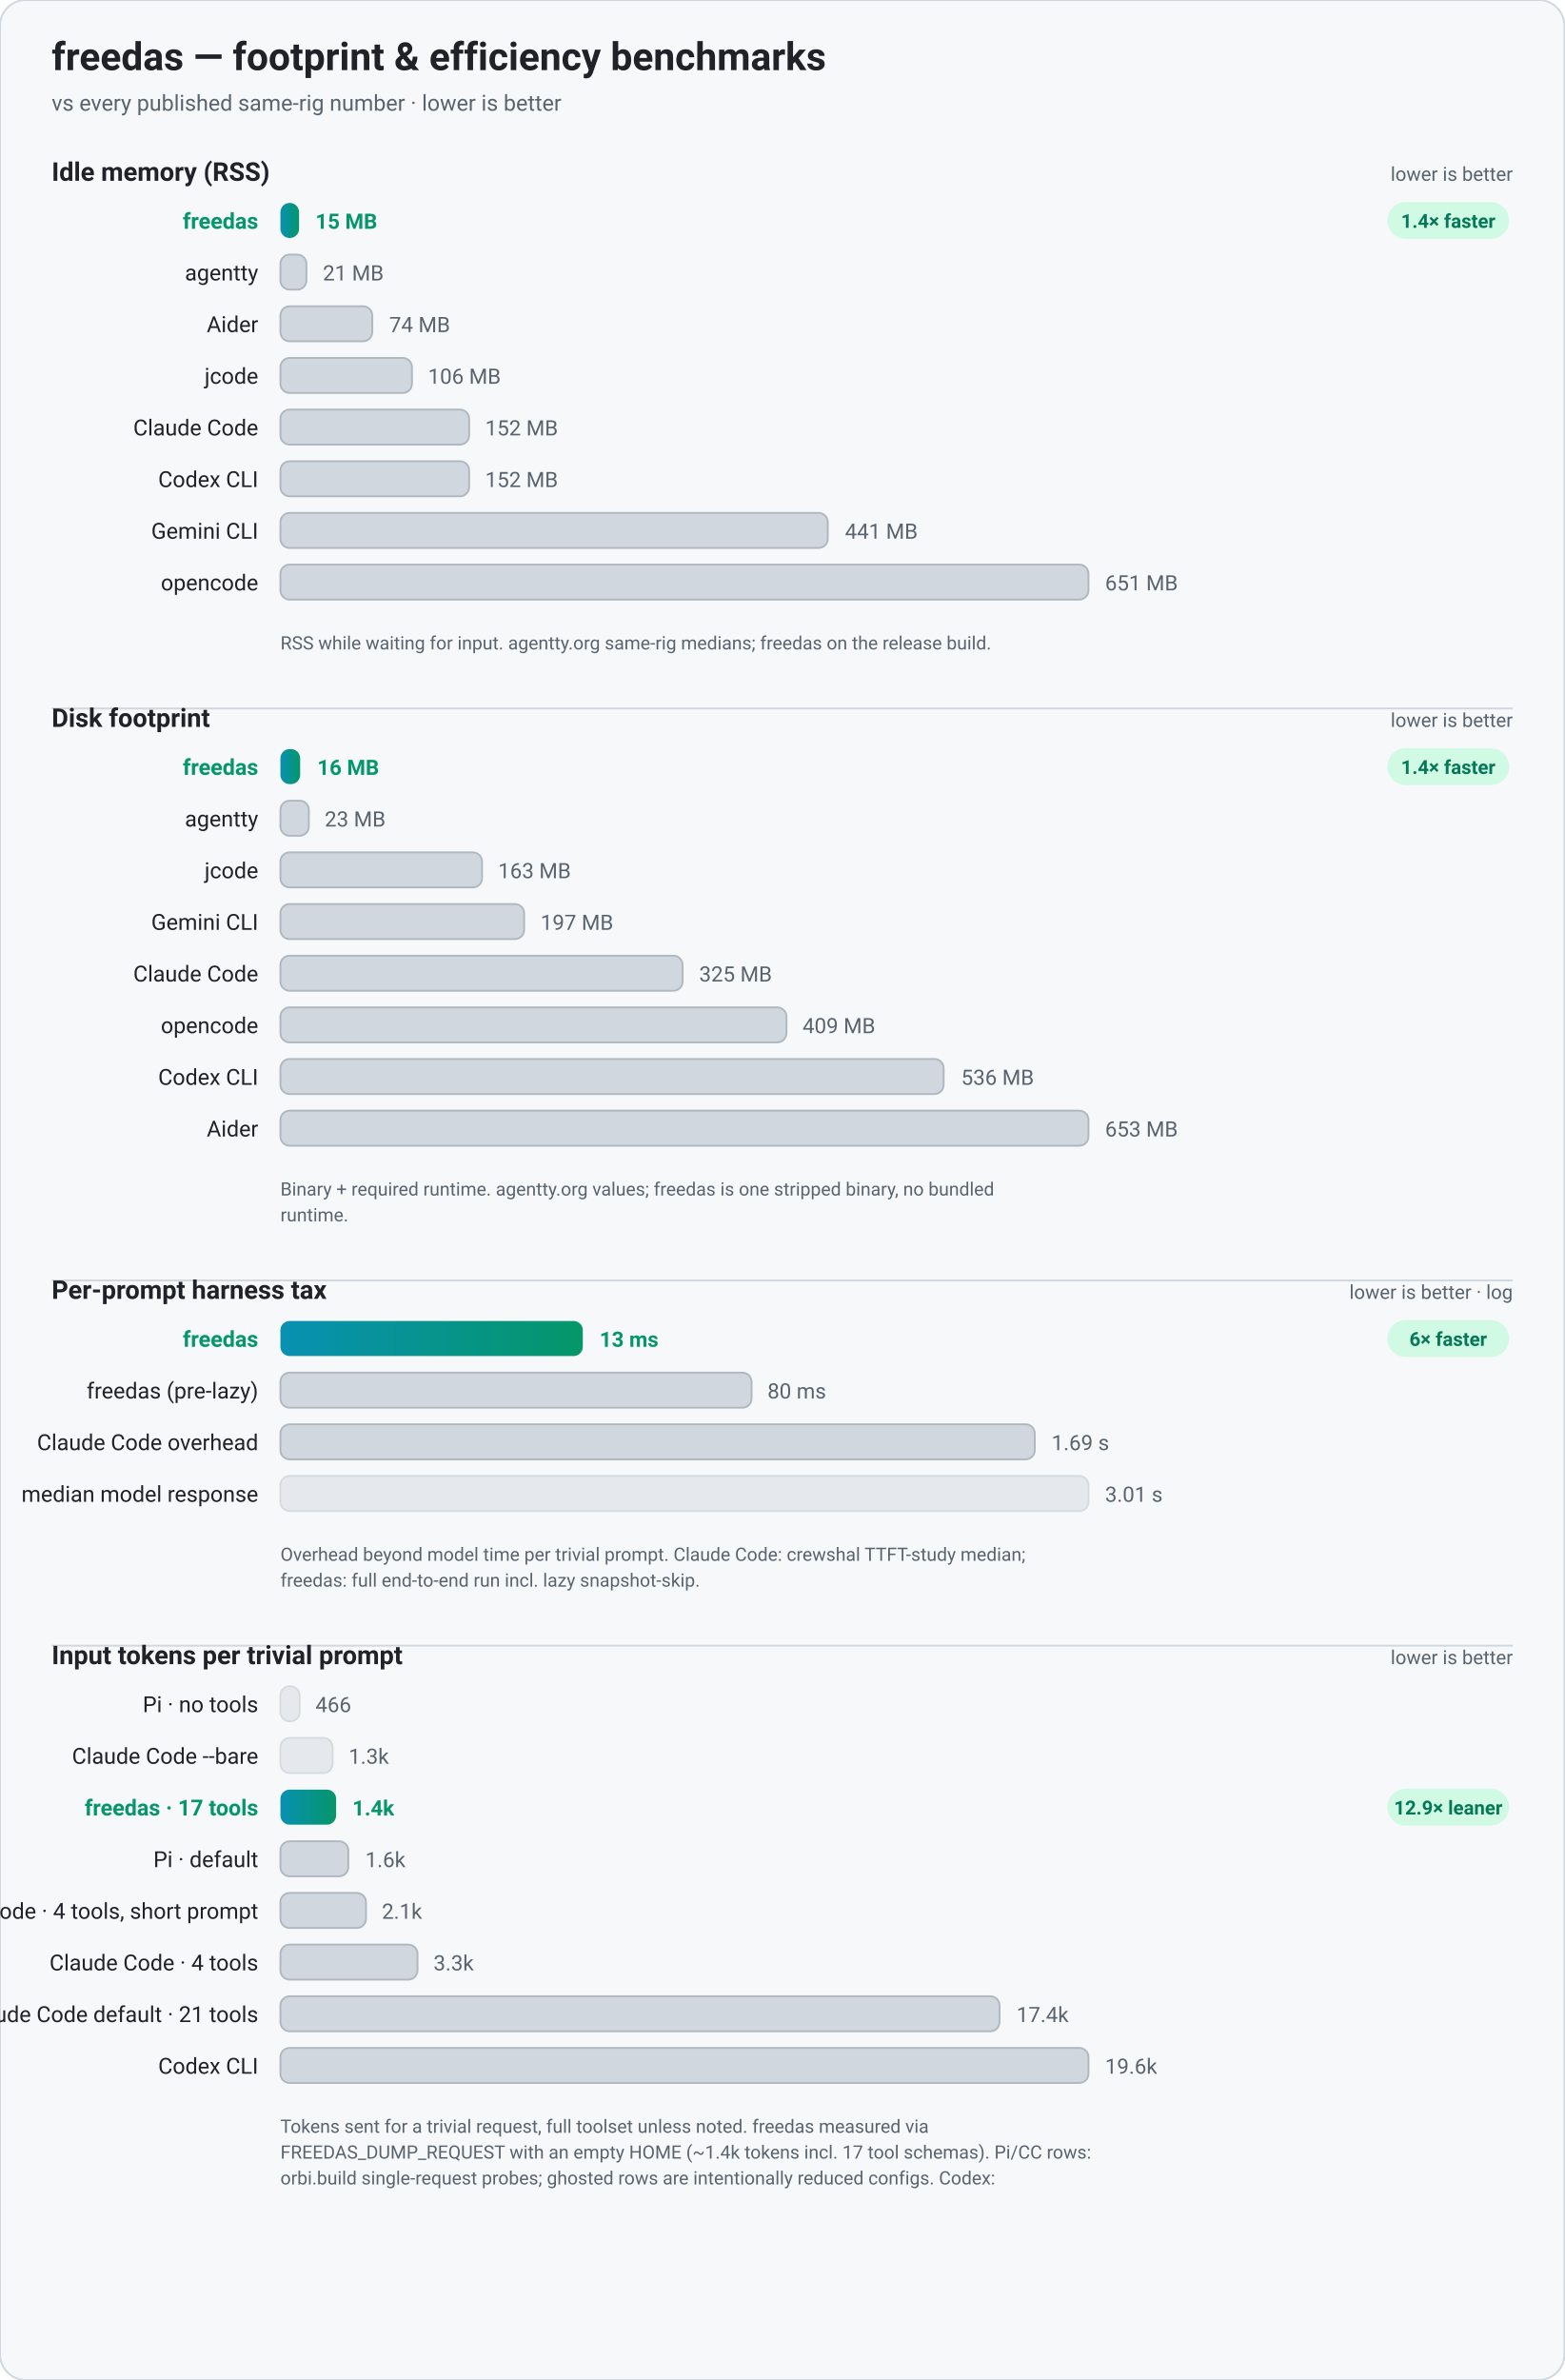
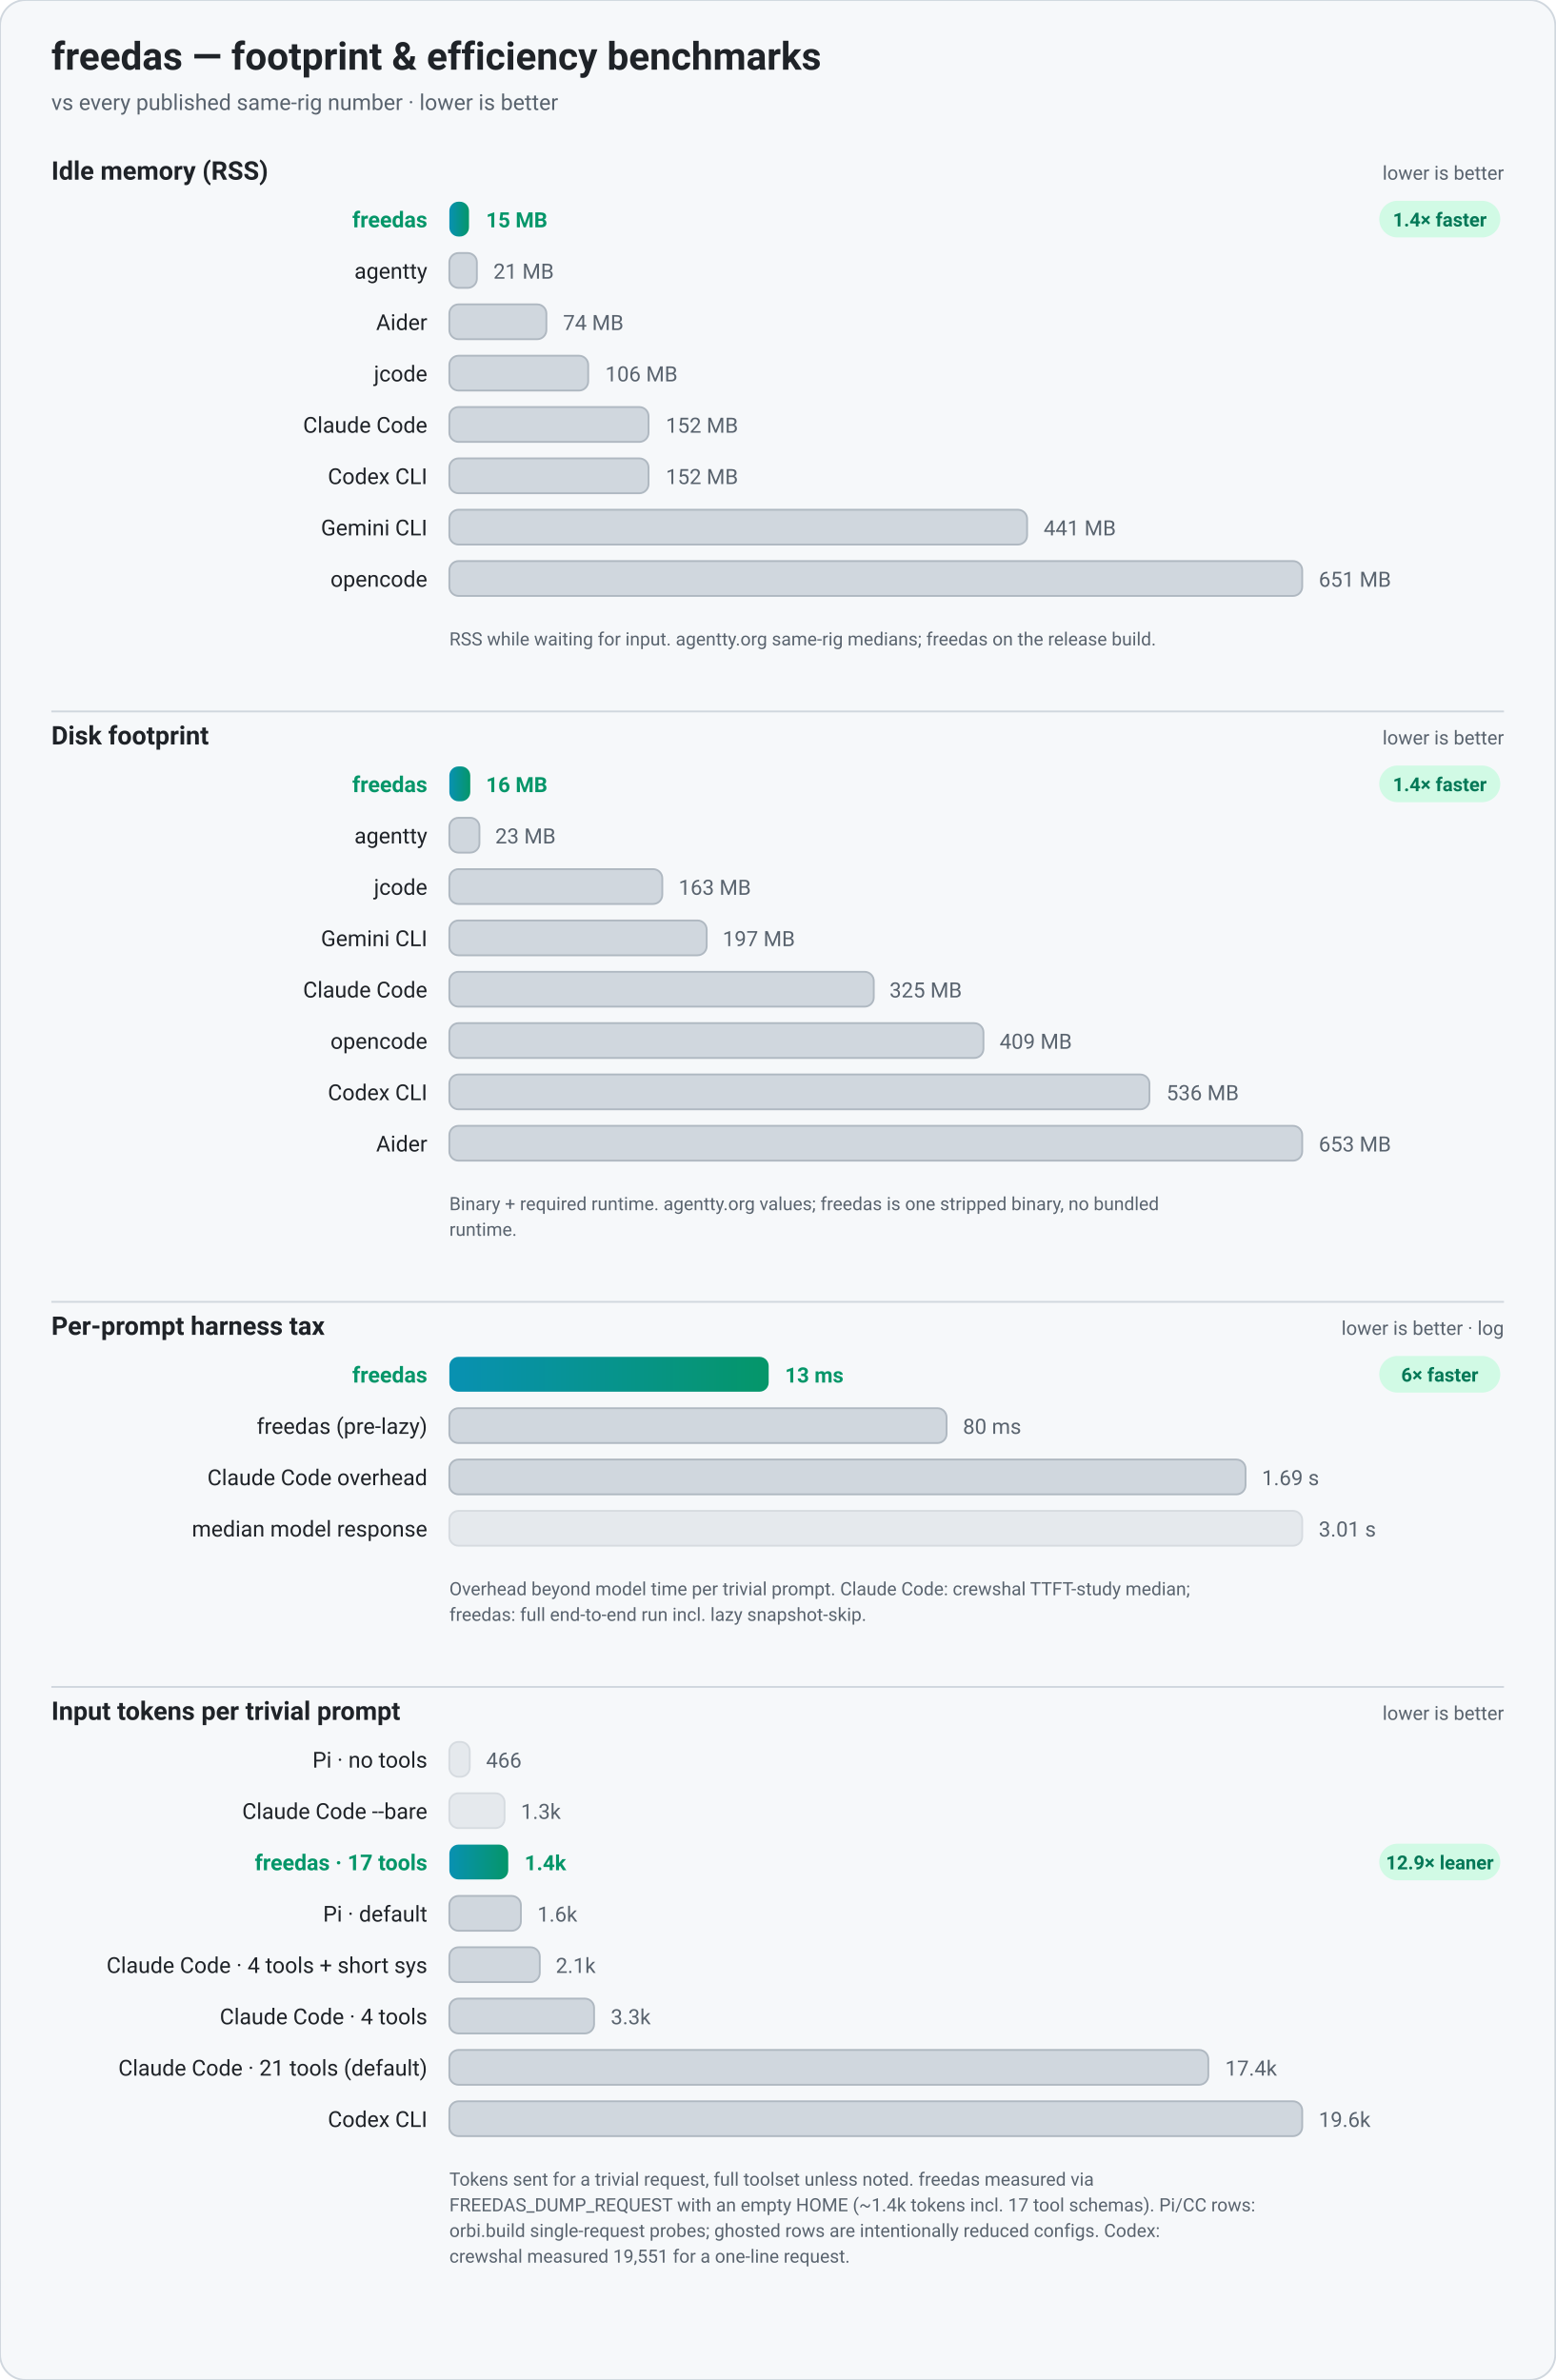
- <svg xmlns="http://www.w3.org/2000/svg" width="848" height="1290" viewBox="0 0 848 1290" font-family="ui-sans-serif,system-ui,-apple-system,'Segoe UI',Roboto,sans-serif" role="img" aria-label="freedas — footprint &amp; efficiency benchmarks">
+ <svg xmlns="http://www.w3.org/2000/svg" width="848" height="1298" viewBox="0 0 848 1298" font-family="ui-sans-serif,system-ui,-apple-system,'Segoe UI',Roboto,sans-serif" role="img" aria-label="freedas — footprint &amp; efficiency benchmarks">
  <defs>
    <linearGradient id="fdg" x1="0" y1="0" x2="1" y2="0">
      <stop offset="0%" stop-color="#0891b2" />
      <stop offset="100%" stop-color="#059669" />
    </linearGradient>
  </defs>
-   <rect width="848" height="1290" rx="14" fill="#f6f8fa" stroke="#d0d7de" stroke-width="1" />
+   <rect width="848" height="1298" rx="14" fill="#f6f8fa" stroke="#d0d7de" stroke-width="1" />
  <text x="28" y="38" fill="#1f2328" font-size="21" font-weight="700">freedas — footprint &amp; efficiency benchmarks</text>
  <text x="28" y="60" fill="#59636e" font-size="12">vs every published same-rig number · lower is better</text>
  <text x="28" y="98" fill="#1f2328" font-size="14" font-weight="650">Idle memory (RSS)</text>
  <text x="820" y="98" text-anchor="end" fill="#59636e" font-size="10.5">lower is better</text>
-   <text x="140" y="124" text-anchor="end" fill="#059669" font-size="12" font-weight="600">freedas</text>
-   <rect x="152" y="110" width="10.1" height="19" rx="5" fill="url(#fdg)" />
-   <text x="171" y="124" fill="#059669" font-size="11.5" font-weight="600">15 MB</text>
+   <text x="233" y="124" text-anchor="end" fill="#059669" font-size="12" font-weight="600">freedas</text>
+   <rect x="245" y="110" width="10.7" height="19" rx="5" fill="url(#fdg)" />
+   <text x="265" y="124" fill="#059669" font-size="11.5" font-weight="600">15 MB</text>
  <rect x="752" y="109.5" width="66" height="20" rx="10" fill="#d1fae5" />
  <text x="785" y="123.5" text-anchor="middle" fill="#047857" font-size="10.5" font-weight="700">1.4× faster</text>
-   <text x="140" y="152" text-anchor="end" fill="#1f2328" font-size="12" font-weight="400">agentty</text>
-   <rect x="152" y="138" width="14.1" height="19" rx="5" fill="#d0d7de" stroke="#afb8c1" stroke-width="1" />
-   <text x="175" y="152" fill="#59636e" font-size="11.5" font-weight="400">21 MB</text>
-   <text x="140" y="180" text-anchor="end" fill="#1f2328" font-size="12" font-weight="400">Aider</text>
-   <rect x="152" y="166" width="49.8" height="19" rx="5" fill="#d0d7de" stroke="#afb8c1" stroke-width="1" />
-   <text x="211" y="180" fill="#59636e" font-size="11.5" font-weight="400">74 MB</text>
-   <text x="140" y="208" text-anchor="end" fill="#1f2328" font-size="12" font-weight="400">jcode</text>
-   <rect x="152" y="194" width="71.3" height="19" rx="5" fill="#d0d7de" stroke="#afb8c1" stroke-width="1" />
-   <text x="232" y="208" fill="#59636e" font-size="11.5" font-weight="400">106 MB</text>
-   <text x="140" y="236" text-anchor="end" fill="#1f2328" font-size="12" font-weight="400">Claude Code</text>
-   <rect x="152" y="222" width="102.3" height="19" rx="5" fill="#d0d7de" stroke="#afb8c1" stroke-width="1" />
-   <text x="263" y="236" fill="#59636e" font-size="11.5" font-weight="400">152 MB</text>
-   <text x="140" y="264" text-anchor="end" fill="#1f2328" font-size="12" font-weight="400">Codex CLI</text>
-   <rect x="152" y="250" width="102.3" height="19" rx="5" fill="#d0d7de" stroke="#afb8c1" stroke-width="1" />
-   <text x="263" y="264" fill="#59636e" font-size="11.5" font-weight="400">152 MB</text>
-   <text x="140" y="292" text-anchor="end" fill="#1f2328" font-size="12" font-weight="400">Gemini CLI</text>
-   <rect x="152" y="278" width="296.7" height="19" rx="5" fill="#d0d7de" stroke="#afb8c1" stroke-width="1" />
-   <text x="458" y="292" fill="#59636e" font-size="11.5" font-weight="400">441 MB</text>
-   <text x="140" y="320" text-anchor="end" fill="#1f2328" font-size="12" font-weight="400">opencode</text>
-   <rect x="152" y="306" width="438.0" height="19" rx="5" fill="#d0d7de" stroke="#afb8c1" stroke-width="1" />
-   <text x="599" y="320" fill="#59636e" font-size="11.5" font-weight="400">651 MB</text>
-   <text x="152" y="352" fill="#59636e" font-size="10">RSS while waiting for input. agentty.org same-rig medians; freedas on the release build.</text>
-   <line x1="28" y1="384" x2="820" y2="384" stroke="#d0d7de" stroke-width="1" />
-   <text x="28" y="394" fill="#1f2328" font-size="14" font-weight="650">Disk footprint</text>
-   <text x="820" y="394" text-anchor="end" fill="#59636e" font-size="10.5">lower is better</text>
-   <text x="140" y="420" text-anchor="end" fill="#059669" font-size="12" font-weight="600">freedas</text>
-   <rect x="152" y="406" width="10.7" height="19" rx="5" fill="url(#fdg)" />
-   <text x="172" y="420" fill="#059669" font-size="11.5" font-weight="600">16 MB</text>
-   <rect x="752" y="405.5" width="66" height="20" rx="10" fill="#d1fae5" />
-   <text x="785" y="419.5" text-anchor="middle" fill="#047857" font-size="10.5" font-weight="700">1.4× faster</text>
-   <text x="140" y="448" text-anchor="end" fill="#1f2328" font-size="12" font-weight="400">agentty</text>
-   <rect x="152" y="434" width="15.4" height="19" rx="5" fill="#d0d7de" stroke="#afb8c1" stroke-width="1" />
-   <text x="176" y="448" fill="#59636e" font-size="11.5" font-weight="400">23 MB</text>
-   <text x="140" y="476" text-anchor="end" fill="#1f2328" font-size="12" font-weight="400">jcode</text>
-   <rect x="152" y="462" width="109.3" height="19" rx="5" fill="#d0d7de" stroke="#afb8c1" stroke-width="1" />
-   <text x="270" y="476" fill="#59636e" font-size="11.5" font-weight="400">163 MB</text>
-   <text x="140" y="504" text-anchor="end" fill="#1f2328" font-size="12" font-weight="400">Gemini CLI</text>
-   <rect x="152" y="490" width="132.1" height="19" rx="5" fill="#d0d7de" stroke="#afb8c1" stroke-width="1" />
-   <text x="293" y="504" fill="#59636e" font-size="11.5" font-weight="400">197 MB</text>
-   <text x="140" y="532" text-anchor="end" fill="#1f2328" font-size="12" font-weight="400">Claude Code</text>
-   <rect x="152" y="518" width="218.0" height="19" rx="5" fill="#d0d7de" stroke="#afb8c1" stroke-width="1" />
-   <text x="379" y="532" fill="#59636e" font-size="11.5" font-weight="400">325 MB</text>
-   <text x="140" y="560" text-anchor="end" fill="#1f2328" font-size="12" font-weight="400">opencode</text>
-   <rect x="152" y="546" width="274.3" height="19" rx="5" fill="#d0d7de" stroke="#afb8c1" stroke-width="1" />
-   <text x="435" y="560" fill="#59636e" font-size="11.5" font-weight="400">409 MB</text>
-   <text x="140" y="588" text-anchor="end" fill="#1f2328" font-size="12" font-weight="400">Codex CLI</text>
-   <rect x="152" y="574" width="359.5" height="19" rx="5" fill="#d0d7de" stroke="#afb8c1" stroke-width="1" />
-   <text x="521" y="588" fill="#59636e" font-size="11.5" font-weight="400">536 MB</text>
-   <text x="140" y="616" text-anchor="end" fill="#1f2328" font-size="12" font-weight="400">Aider</text>
-   <rect x="152" y="602" width="438.0" height="19" rx="5" fill="#d0d7de" stroke="#afb8c1" stroke-width="1" />
-   <text x="599" y="616" fill="#59636e" font-size="11.5" font-weight="400">653 MB</text>
-   <text x="152" y="648" fill="#59636e" font-size="10">Binary + required runtime. agentty.org values; freedas is one stripped binary, no bundled</text>
-   <text x="152" y="662" fill="#59636e" font-size="10">runtime.</text>
-   <line x1="28" y1="694" x2="820" y2="694" stroke="#d0d7de" stroke-width="1" />
-   <text x="28" y="704" fill="#1f2328" font-size="14" font-weight="650">Per-prompt harness tax</text>
-   <text x="820" y="704" text-anchor="end" fill="#59636e" font-size="10.5">lower is better · log</text>
-   <text x="140" y="730" text-anchor="end" fill="#059669" font-size="12" font-weight="600">freedas</text>
-   <rect x="152" y="716" width="163.9" height="19" rx="5" fill="url(#fdg)" />
-   <text x="325" y="730" fill="#059669" font-size="11.5" font-weight="600">13 ms</text>
-   <rect x="752" y="715.5" width="66" height="20" rx="10" fill="#d1fae5" />
-   <text x="785" y="729.5" text-anchor="middle" fill="#047857" font-size="10.5" font-weight="700">6× faster</text>
-   <text x="140" y="758" text-anchor="end" fill="#1f2328" font-size="12" font-weight="400">freedas (pre-lazy)</text>
-   <rect x="152" y="744" width="255.4" height="19" rx="5" fill="#d0d7de" stroke="#afb8c1" stroke-width="1" />
-   <text x="416" y="758" fill="#59636e" font-size="11.5" font-weight="400">80 ms</text>
-   <text x="140" y="786" text-anchor="end" fill="#1f2328" font-size="12" font-weight="400">Claude Code overhead</text>
-   <rect x="152" y="772" width="408.9" height="19" rx="5" fill="#d0d7de" stroke="#afb8c1" stroke-width="1" />
-   <text x="570" y="786" fill="#59636e" font-size="11.5" font-weight="400">1.69 s</text>
-   <text x="140" y="814" text-anchor="end" fill="#1f2328" font-size="12" font-weight="400">median model response</text>
-   <rect x="152" y="800" width="438.0" height="19" rx="5" fill="#d0d7de" stroke="#afb8c1" stroke-width="1" opacity="0.45" />
-   <text x="599" y="814" fill="#59636e" font-size="11.5" font-weight="400">3.01 s</text>
-   <text x="152" y="846" fill="#59636e" font-size="10">Overhead beyond model time per trivial prompt. Claude Code: crewshal TTFT-study median;</text>
-   <text x="152" y="860" fill="#59636e" font-size="10">freedas: full end-to-end run incl. lazy snapshot-skip.</text>
-   <line x1="28" y1="892" x2="820" y2="892" stroke="#d0d7de" stroke-width="1" />
-   <text x="28" y="902" fill="#1f2328" font-size="14" font-weight="650">Input tokens per trivial prompt</text>
-   <text x="820" y="902" text-anchor="end" fill="#59636e" font-size="10.5">lower is better</text>
-   <text x="140" y="928" text-anchor="end" fill="#1f2328" font-size="12" font-weight="400">Pi · no tools</text>
-   <rect x="152" y="914" width="10.4" height="19" rx="5" fill="#d0d7de" stroke="#afb8c1" stroke-width="1" opacity="0.45" />
-   <text x="171" y="928" fill="#59636e" font-size="11.5" font-weight="400">466</text>
-   <text x="140" y="956" text-anchor="end" fill="#1f2328" font-size="12" font-weight="400">Claude Code --bare</text>
-   <rect x="152" y="942" width="28.3" height="19" rx="5" fill="#d0d7de" stroke="#afb8c1" stroke-width="1" opacity="0.45" />
-   <text x="189" y="956" fill="#59636e" font-size="11.5" font-weight="400">1.3k</text>
-   <text x="140" y="984" text-anchor="end" fill="#059669" font-size="12" font-weight="600">freedas · 17 tools</text>
-   <rect x="152" y="970" width="30.2" height="19" rx="5" fill="url(#fdg)" />
-   <text x="191" y="984" fill="#059669" font-size="11.5" font-weight="600">1.4k</text>
-   <rect x="752" y="969.5" width="66" height="20" rx="10" fill="#d1fae5" />
-   <text x="785" y="983.5" text-anchor="middle" fill="#047857" font-size="10.5" font-weight="700">12.9× leaner</text>
-   <text x="140" y="1012" text-anchor="end" fill="#1f2328" font-size="12" font-weight="400">Pi · default</text>
-   <rect x="152" y="998" width="36.8" height="19" rx="5" fill="#d0d7de" stroke="#afb8c1" stroke-width="1" />
-   <text x="198" y="1012" fill="#59636e" font-size="11.5" font-weight="400">1.6k</text>
-   <text x="140" y="1040" text-anchor="end" fill="#1f2328" font-size="12" font-weight="400">Claude Code · 4 tools, short prompt</text>
-   <rect x="152" y="1026" width="46.4" height="19" rx="5" fill="#d0d7de" stroke="#afb8c1" stroke-width="1" />
-   <text x="207" y="1040" fill="#59636e" font-size="11.5" font-weight="400">2.1k</text>
-   <text x="140" y="1068" text-anchor="end" fill="#1f2328" font-size="12" font-weight="400">Claude Code · 4 tools</text>
-   <rect x="152" y="1054" width="74.3" height="19" rx="5" fill="#d0d7de" stroke="#afb8c1" stroke-width="1" />
-   <text x="235" y="1068" fill="#59636e" font-size="11.5" font-weight="400">3.3k</text>
-   <text x="140" y="1096" text-anchor="end" fill="#1f2328" font-size="12" font-weight="400">Claude Code default · 21 tools</text>
-   <rect x="152" y="1082" width="389.8" height="19" rx="5" fill="#d0d7de" stroke="#afb8c1" stroke-width="1" />
-   <text x="551" y="1096" fill="#59636e" font-size="11.5" font-weight="400">17.4k</text>
-   <text x="140" y="1124" text-anchor="end" fill="#1f2328" font-size="12" font-weight="400">Codex CLI</text>
-   <rect x="152" y="1110" width="438.0" height="19" rx="5" fill="#d0d7de" stroke="#afb8c1" stroke-width="1" />
-   <text x="599" y="1124" fill="#59636e" font-size="11.5" font-weight="400">19.6k</text>
-   <text x="152" y="1156" fill="#59636e" font-size="10">Tokens sent for a trivial request, full toolset unless noted. freedas measured via</text>
-   <text x="152" y="1170" fill="#59636e" font-size="10">FREEDAS_DUMP_REQUEST with an empty HOME (~1.4k tokens incl. 17 tool schemas). Pi/CC rows:</text>
-   <text x="152" y="1184" fill="#59636e" font-size="10">orbi.build single-request probes; ghosted rows are intentionally reduced configs. Codex:</text>
+   <text x="233" y="152" text-anchor="end" fill="#1f2328" font-size="12" font-weight="400">agentty</text>
+   <rect x="245" y="138" width="15.0" height="19" rx="5" fill="#d0d7de" stroke="#afb8c1" stroke-width="1" />
+   <text x="269" y="152" fill="#59636e" font-size="11.5" font-weight="400">21 MB</text>
+   <text x="233" y="180" text-anchor="end" fill="#1f2328" font-size="12" font-weight="400">Aider</text>
+   <rect x="245" y="166" width="52.9" height="19" rx="5" fill="#d0d7de" stroke="#afb8c1" stroke-width="1" />
+   <text x="307" y="180" fill="#59636e" font-size="11.5" font-weight="400">74 MB</text>
+   <text x="233" y="208" text-anchor="end" fill="#1f2328" font-size="12" font-weight="400">jcode</text>
+   <rect x="245" y="194" width="75.7" height="19" rx="5" fill="#d0d7de" stroke="#afb8c1" stroke-width="1" />
+   <text x="330" y="208" fill="#59636e" font-size="11.5" font-weight="400">106 MB</text>
+   <text x="233" y="236" text-anchor="end" fill="#1f2328" font-size="12" font-weight="400">Claude Code</text>
+   <rect x="245" y="222" width="108.6" height="19" rx="5" fill="#d0d7de" stroke="#afb8c1" stroke-width="1" />
+   <text x="363" y="236" fill="#59636e" font-size="11.5" font-weight="400">152 MB</text>
+   <text x="233" y="264" text-anchor="end" fill="#1f2328" font-size="12" font-weight="400">Codex CLI</text>
+   <rect x="245" y="250" width="108.6" height="19" rx="5" fill="#d0d7de" stroke="#afb8c1" stroke-width="1" />
+   <text x="363" y="264" fill="#59636e" font-size="11.5" font-weight="400">152 MB</text>
+   <text x="233" y="292" text-anchor="end" fill="#1f2328" font-size="12" font-weight="400">Gemini CLI</text>
+   <rect x="245" y="278" width="315.0" height="19" rx="5" fill="#d0d7de" stroke="#afb8c1" stroke-width="1" />
+   <text x="569" y="292" fill="#59636e" font-size="11.5" font-weight="400">441 MB</text>
+   <text x="233" y="320" text-anchor="end" fill="#1f2328" font-size="12" font-weight="400">opencode</text>
+   <rect x="245" y="306" width="465.0" height="19" rx="5" fill="#d0d7de" stroke="#afb8c1" stroke-width="1" />
+   <text x="719" y="320" fill="#59636e" font-size="11.5" font-weight="400">651 MB</text>
+   <text x="245" y="352" fill="#59636e" font-size="10">RSS while waiting for input. agentty.org same-rig medians; freedas on the release build.</text>
+   <line x1="28" y1="388" x2="820" y2="388" stroke="#d0d7de" stroke-width="1" />
+   <text x="28" y="406" fill="#1f2328" font-size="14" font-weight="650">Disk footprint</text>
+   <text x="820" y="406" text-anchor="end" fill="#59636e" font-size="10.5">lower is better</text>
+   <text x="233" y="432" text-anchor="end" fill="#059669" font-size="12" font-weight="600">freedas</text>
+   <rect x="245" y="418" width="11.4" height="19" rx="5" fill="url(#fdg)" />
+   <text x="265" y="432" fill="#059669" font-size="11.5" font-weight="600">16 MB</text>
+   <rect x="752" y="417.5" width="66" height="20" rx="10" fill="#d1fae5" />
+   <text x="785" y="431.5" text-anchor="middle" fill="#047857" font-size="10.5" font-weight="700">1.4× faster</text>
+   <text x="233" y="460" text-anchor="end" fill="#1f2328" font-size="12" font-weight="400">agentty</text>
+   <rect x="245" y="446" width="16.4" height="19" rx="5" fill="#d0d7de" stroke="#afb8c1" stroke-width="1" />
+   <text x="270" y="460" fill="#59636e" font-size="11.5" font-weight="400">23 MB</text>
+   <text x="233" y="488" text-anchor="end" fill="#1f2328" font-size="12" font-weight="400">jcode</text>
+   <rect x="245" y="474" width="116.1" height="19" rx="5" fill="#d0d7de" stroke="#afb8c1" stroke-width="1" />
+   <text x="370" y="488" fill="#59636e" font-size="11.5" font-weight="400">163 MB</text>
+   <text x="233" y="516" text-anchor="end" fill="#1f2328" font-size="12" font-weight="400">Gemini CLI</text>
+   <rect x="245" y="502" width="140.3" height="19" rx="5" fill="#d0d7de" stroke="#afb8c1" stroke-width="1" />
+   <text x="394" y="516" fill="#59636e" font-size="11.5" font-weight="400">197 MB</text>
+   <text x="233" y="544" text-anchor="end" fill="#1f2328" font-size="12" font-weight="400">Claude Code</text>
+   <rect x="245" y="530" width="231.4" height="19" rx="5" fill="#d0d7de" stroke="#afb8c1" stroke-width="1" />
+   <text x="485" y="544" fill="#59636e" font-size="11.5" font-weight="400">325 MB</text>
+   <text x="233" y="572" text-anchor="end" fill="#1f2328" font-size="12" font-weight="400">opencode</text>
+   <rect x="245" y="558" width="291.2" height="19" rx="5" fill="#d0d7de" stroke="#afb8c1" stroke-width="1" />
+   <text x="545" y="572" fill="#59636e" font-size="11.5" font-weight="400">409 MB</text>
+   <text x="233" y="600" text-anchor="end" fill="#1f2328" font-size="12" font-weight="400">Codex CLI</text>
+   <rect x="245" y="586" width="381.7" height="19" rx="5" fill="#d0d7de" stroke="#afb8c1" stroke-width="1" />
+   <text x="636" y="600" fill="#59636e" font-size="11.5" font-weight="400">536 MB</text>
+   <text x="233" y="628" text-anchor="end" fill="#1f2328" font-size="12" font-weight="400">Aider</text>
+   <rect x="245" y="614" width="465.0" height="19" rx="5" fill="#d0d7de" stroke="#afb8c1" stroke-width="1" />
+   <text x="719" y="628" fill="#59636e" font-size="11.5" font-weight="400">653 MB</text>
+   <text x="245" y="660" fill="#59636e" font-size="10">Binary + required runtime. agentty.org values; freedas is one stripped binary, no bundled</text>
+   <text x="245" y="674" fill="#59636e" font-size="10">runtime.</text>
+   <line x1="28" y1="710" x2="820" y2="710" stroke="#d0d7de" stroke-width="1" />
+   <text x="28" y="728" fill="#1f2328" font-size="14" font-weight="650">Per-prompt harness tax</text>
+   <text x="820" y="728" text-anchor="end" fill="#59636e" font-size="10.5">lower is better · log</text>
+   <text x="233" y="754" text-anchor="end" fill="#059669" font-size="12" font-weight="600">freedas</text>
+   <rect x="245" y="740" width="174.1" height="19" rx="5" fill="url(#fdg)" />
+   <text x="428" y="754" fill="#059669" font-size="11.5" font-weight="600">13 ms</text>
+   <rect x="752" y="739.5" width="66" height="20" rx="10" fill="#d1fae5" />
+   <text x="785" y="753.5" text-anchor="middle" fill="#047857" font-size="10.5" font-weight="700">6× faster</text>
+   <text x="233" y="782" text-anchor="end" fill="#1f2328" font-size="12" font-weight="400">freedas (pre-lazy)</text>
+   <rect x="245" y="768" width="271.1" height="19" rx="5" fill="#d0d7de" stroke="#afb8c1" stroke-width="1" />
+   <text x="525" y="782" fill="#59636e" font-size="11.5" font-weight="400">80 ms</text>
+   <text x="233" y="810" text-anchor="end" fill="#1f2328" font-size="12" font-weight="400">Claude Code overhead</text>
+   <rect x="245" y="796" width="434.1" height="19" rx="5" fill="#d0d7de" stroke="#afb8c1" stroke-width="1" />
+   <text x="688" y="810" fill="#59636e" font-size="11.5" font-weight="400">1.69 s</text>
+   <text x="233" y="838" text-anchor="end" fill="#1f2328" font-size="12" font-weight="400">median model response</text>
+   <rect x="245" y="824" width="465.0" height="19" rx="5" fill="#d0d7de" stroke="#afb8c1" stroke-width="1" opacity="0.45" />
+   <text x="719" y="838" fill="#59636e" font-size="11.5" font-weight="400">3.01 s</text>
+   <text x="245" y="870" fill="#59636e" font-size="10">Overhead beyond model time per trivial prompt. Claude Code: crewshal TTFT-study median;</text>
+   <text x="245" y="884" fill="#59636e" font-size="10">freedas: full end-to-end run incl. lazy snapshot-skip.</text>
+   <line x1="28" y1="920" x2="820" y2="920" stroke="#d0d7de" stroke-width="1" />
+   <text x="28" y="938" fill="#1f2328" font-size="14" font-weight="650">Input tokens per trivial prompt</text>
+   <text x="820" y="938" text-anchor="end" fill="#59636e" font-size="10.5">lower is better</text>
+   <text x="233" y="964" text-anchor="end" fill="#1f2328" font-size="12" font-weight="400">Pi · no tools</text>
+   <rect x="245" y="950" width="11.1" height="19" rx="5" fill="#d0d7de" stroke="#afb8c1" stroke-width="1" opacity="0.45" />
+   <text x="265" y="964" fill="#59636e" font-size="11.5" font-weight="400">466</text>
+   <text x="233" y="992" text-anchor="end" fill="#1f2328" font-size="12" font-weight="400">Claude Code --bare</text>
+   <rect x="245" y="978" width="30.1" height="19" rx="5" fill="#d0d7de" stroke="#afb8c1" stroke-width="1" opacity="0.45" />
+   <text x="284" y="992" fill="#59636e" font-size="11.5" font-weight="400">1.3k</text>
+   <text x="233" y="1020" text-anchor="end" fill="#059669" font-size="12" font-weight="600">freedas · 17 tools</text>
+   <rect x="245" y="1006" width="32.1" height="19" rx="5" fill="url(#fdg)" />
+   <text x="286" y="1020" fill="#059669" font-size="11.5" font-weight="600">1.4k</text>
+   <rect x="752" y="1005.5" width="66" height="20" rx="10" fill="#d1fae5" />
+   <text x="785" y="1019.5" text-anchor="middle" fill="#047857" font-size="10.5" font-weight="700">12.9× leaner</text>
+   <text x="233" y="1048" text-anchor="end" fill="#1f2328" font-size="12" font-weight="400">Pi · default</text>
+   <rect x="245" y="1034" width="39.0" height="19" rx="5" fill="#d0d7de" stroke="#afb8c1" stroke-width="1" />
+   <text x="293" y="1048" fill="#59636e" font-size="11.5" font-weight="400">1.6k</text>
+   <text x="233" y="1076" text-anchor="end" fill="#1f2328" font-size="12" font-weight="400">Claude Code · 4 tools + short sys</text>
+   <rect x="245" y="1062" width="49.3" height="19" rx="5" fill="#d0d7de" stroke="#afb8c1" stroke-width="1" />
+   <text x="303" y="1076" fill="#59636e" font-size="11.5" font-weight="400">2.1k</text>
+   <text x="233" y="1104" text-anchor="end" fill="#1f2328" font-size="12" font-weight="400">Claude Code · 4 tools</text>
+   <rect x="245" y="1090" width="78.9" height="19" rx="5" fill="#d0d7de" stroke="#afb8c1" stroke-width="1" />
+   <text x="333" y="1104" fill="#59636e" font-size="11.5" font-weight="400">3.3k</text>
+   <text x="233" y="1132" text-anchor="end" fill="#1f2328" font-size="12" font-weight="400">Claude Code · 21 tools (default)</text>
+   <rect x="245" y="1118" width="413.8" height="19" rx="5" fill="#d0d7de" stroke="#afb8c1" stroke-width="1" />
+   <text x="668" y="1132" fill="#59636e" font-size="11.5" font-weight="400">17.4k</text>
+   <text x="233" y="1160" text-anchor="end" fill="#1f2328" font-size="12" font-weight="400">Codex CLI</text>
+   <rect x="245" y="1146" width="465.0" height="19" rx="5" fill="#d0d7de" stroke="#afb8c1" stroke-width="1" />
+   <text x="719" y="1160" fill="#59636e" font-size="11.5" font-weight="400">19.6k</text>
+   <text x="245" y="1192" fill="#59636e" font-size="10">Tokens sent for a trivial request, full toolset unless noted. freedas measured via</text>
+   <text x="245" y="1206" fill="#59636e" font-size="10">FREEDAS_DUMP_REQUEST with an empty HOME (~1.4k tokens incl. 17 tool schemas). Pi/CC rows:</text>
+   <text x="245" y="1220" fill="#59636e" font-size="10">orbi.build single-request probes; ghosted rows are intentionally reduced configs. Codex:</text>
+   <text x="245" y="1234" fill="#59636e" font-size="10">crewshal measured 19,551 for a one-line request.</text>
</svg>
